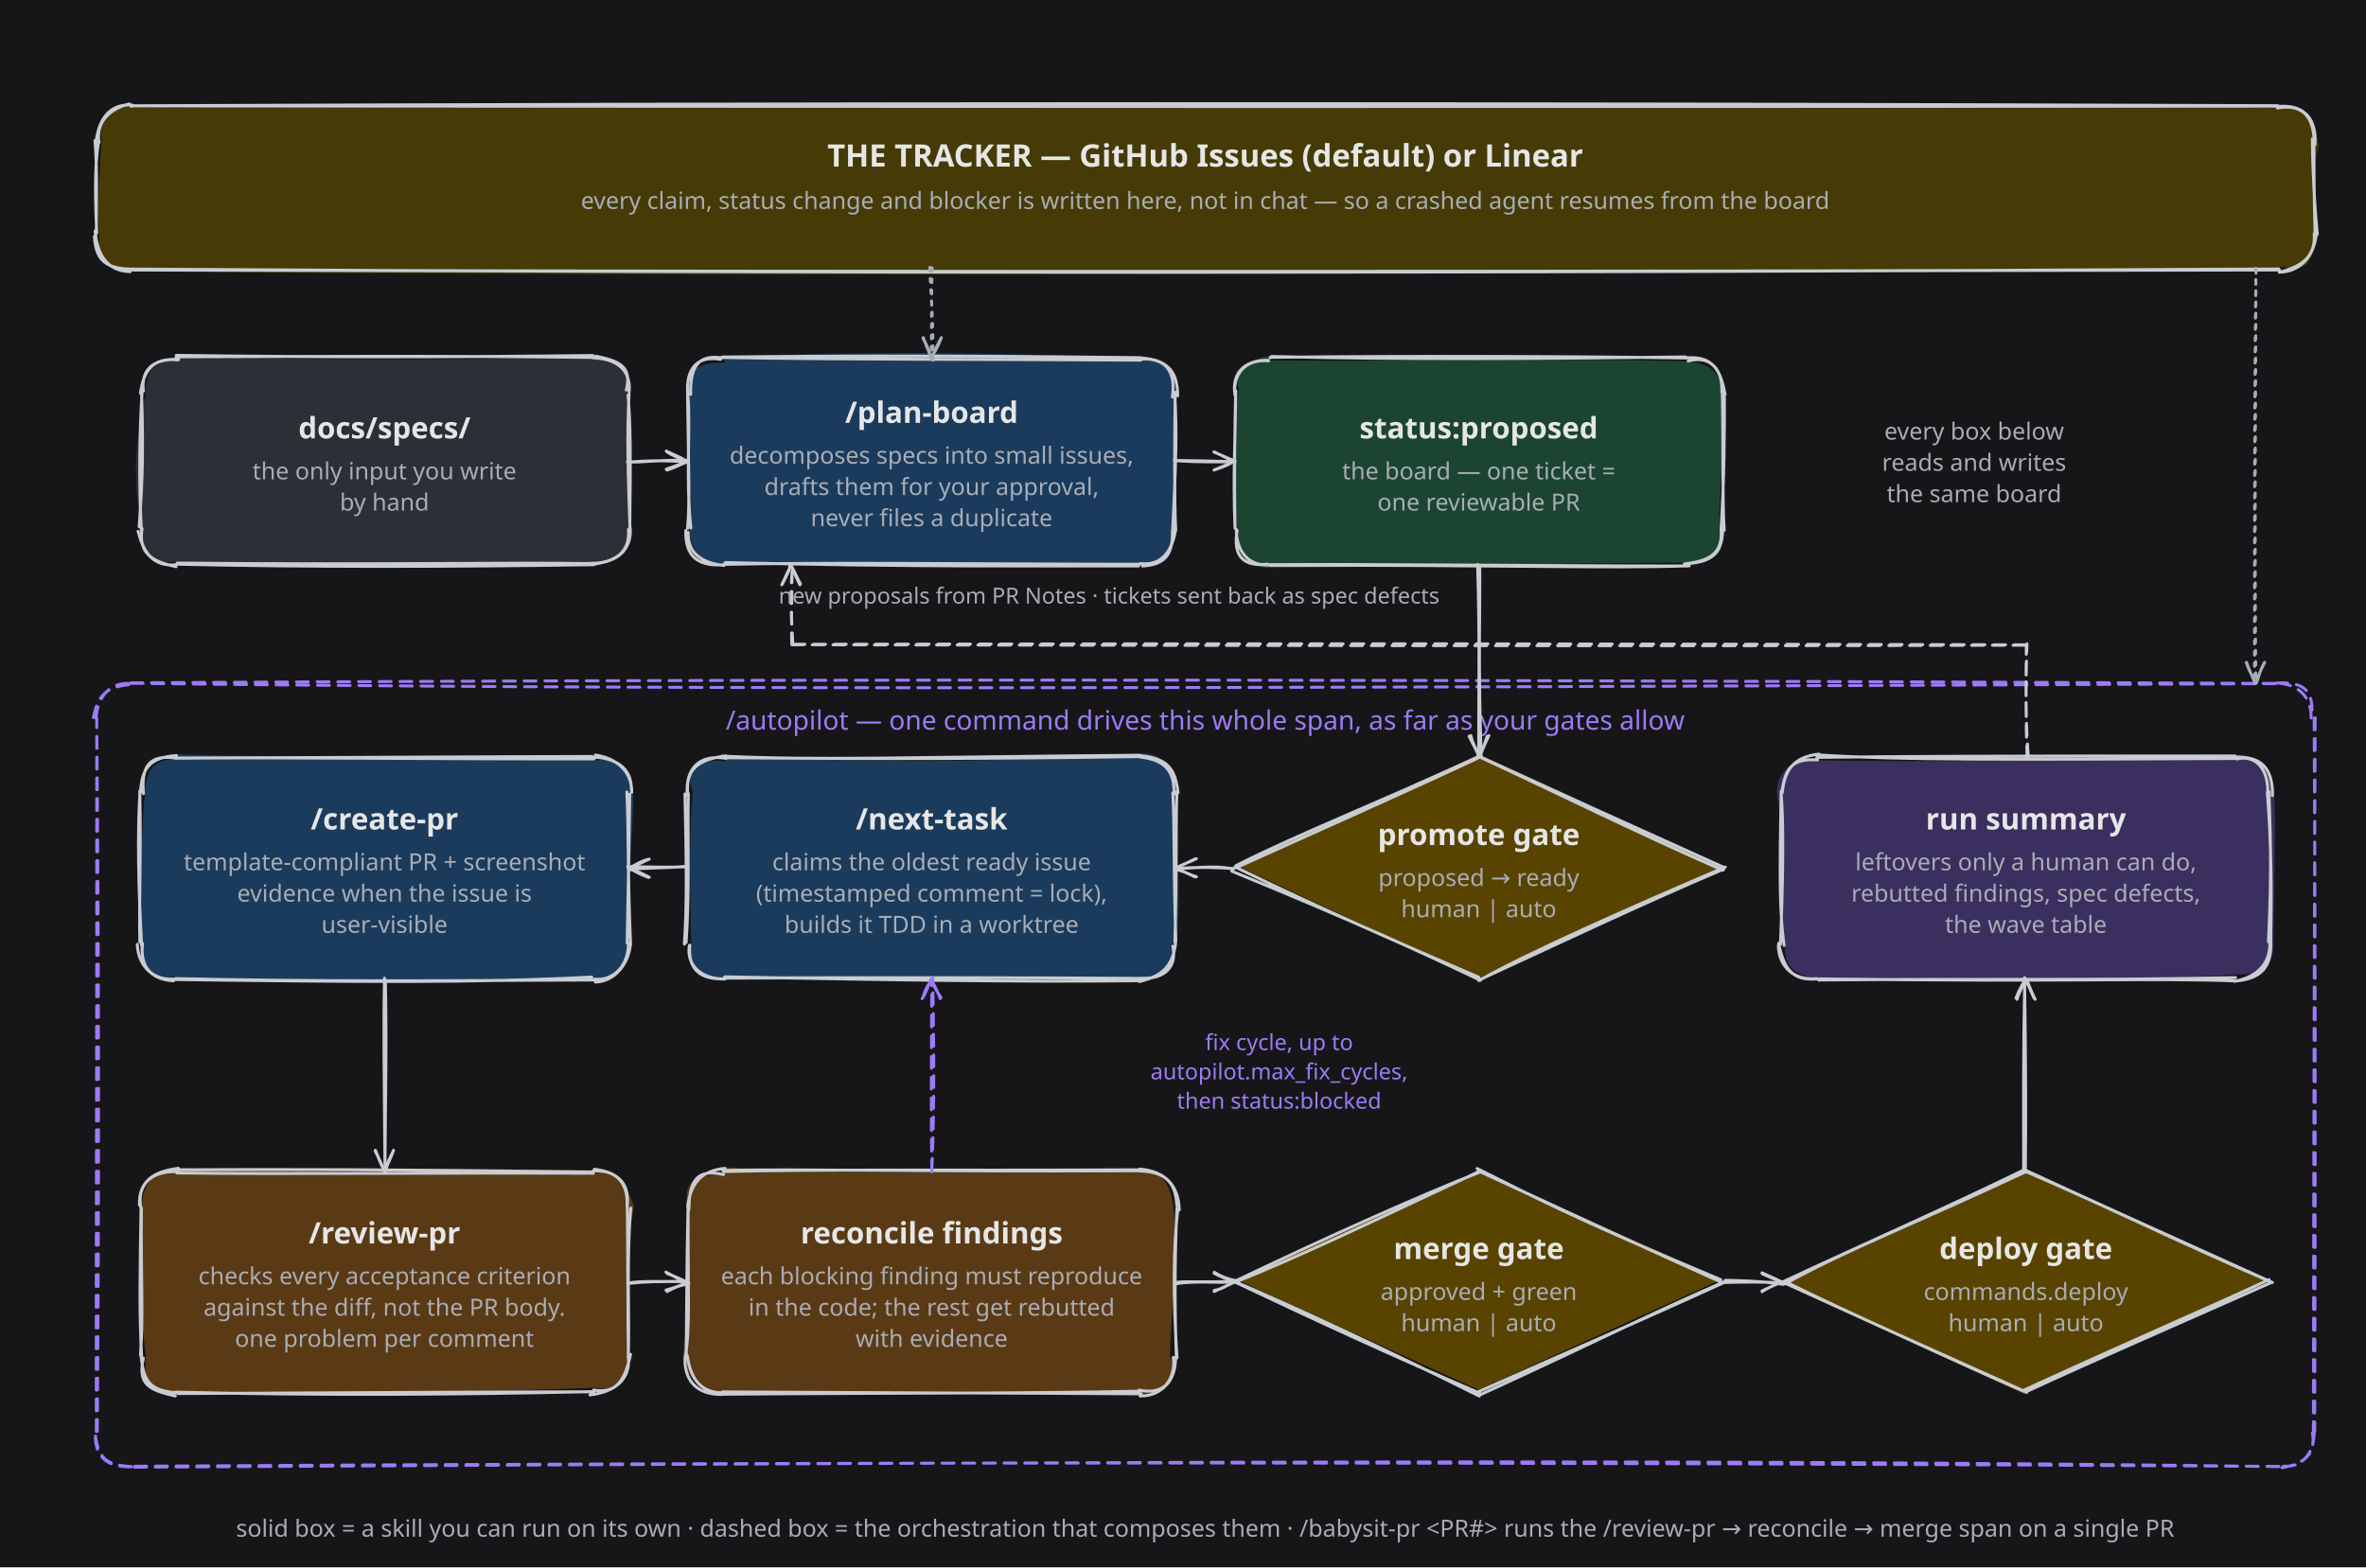
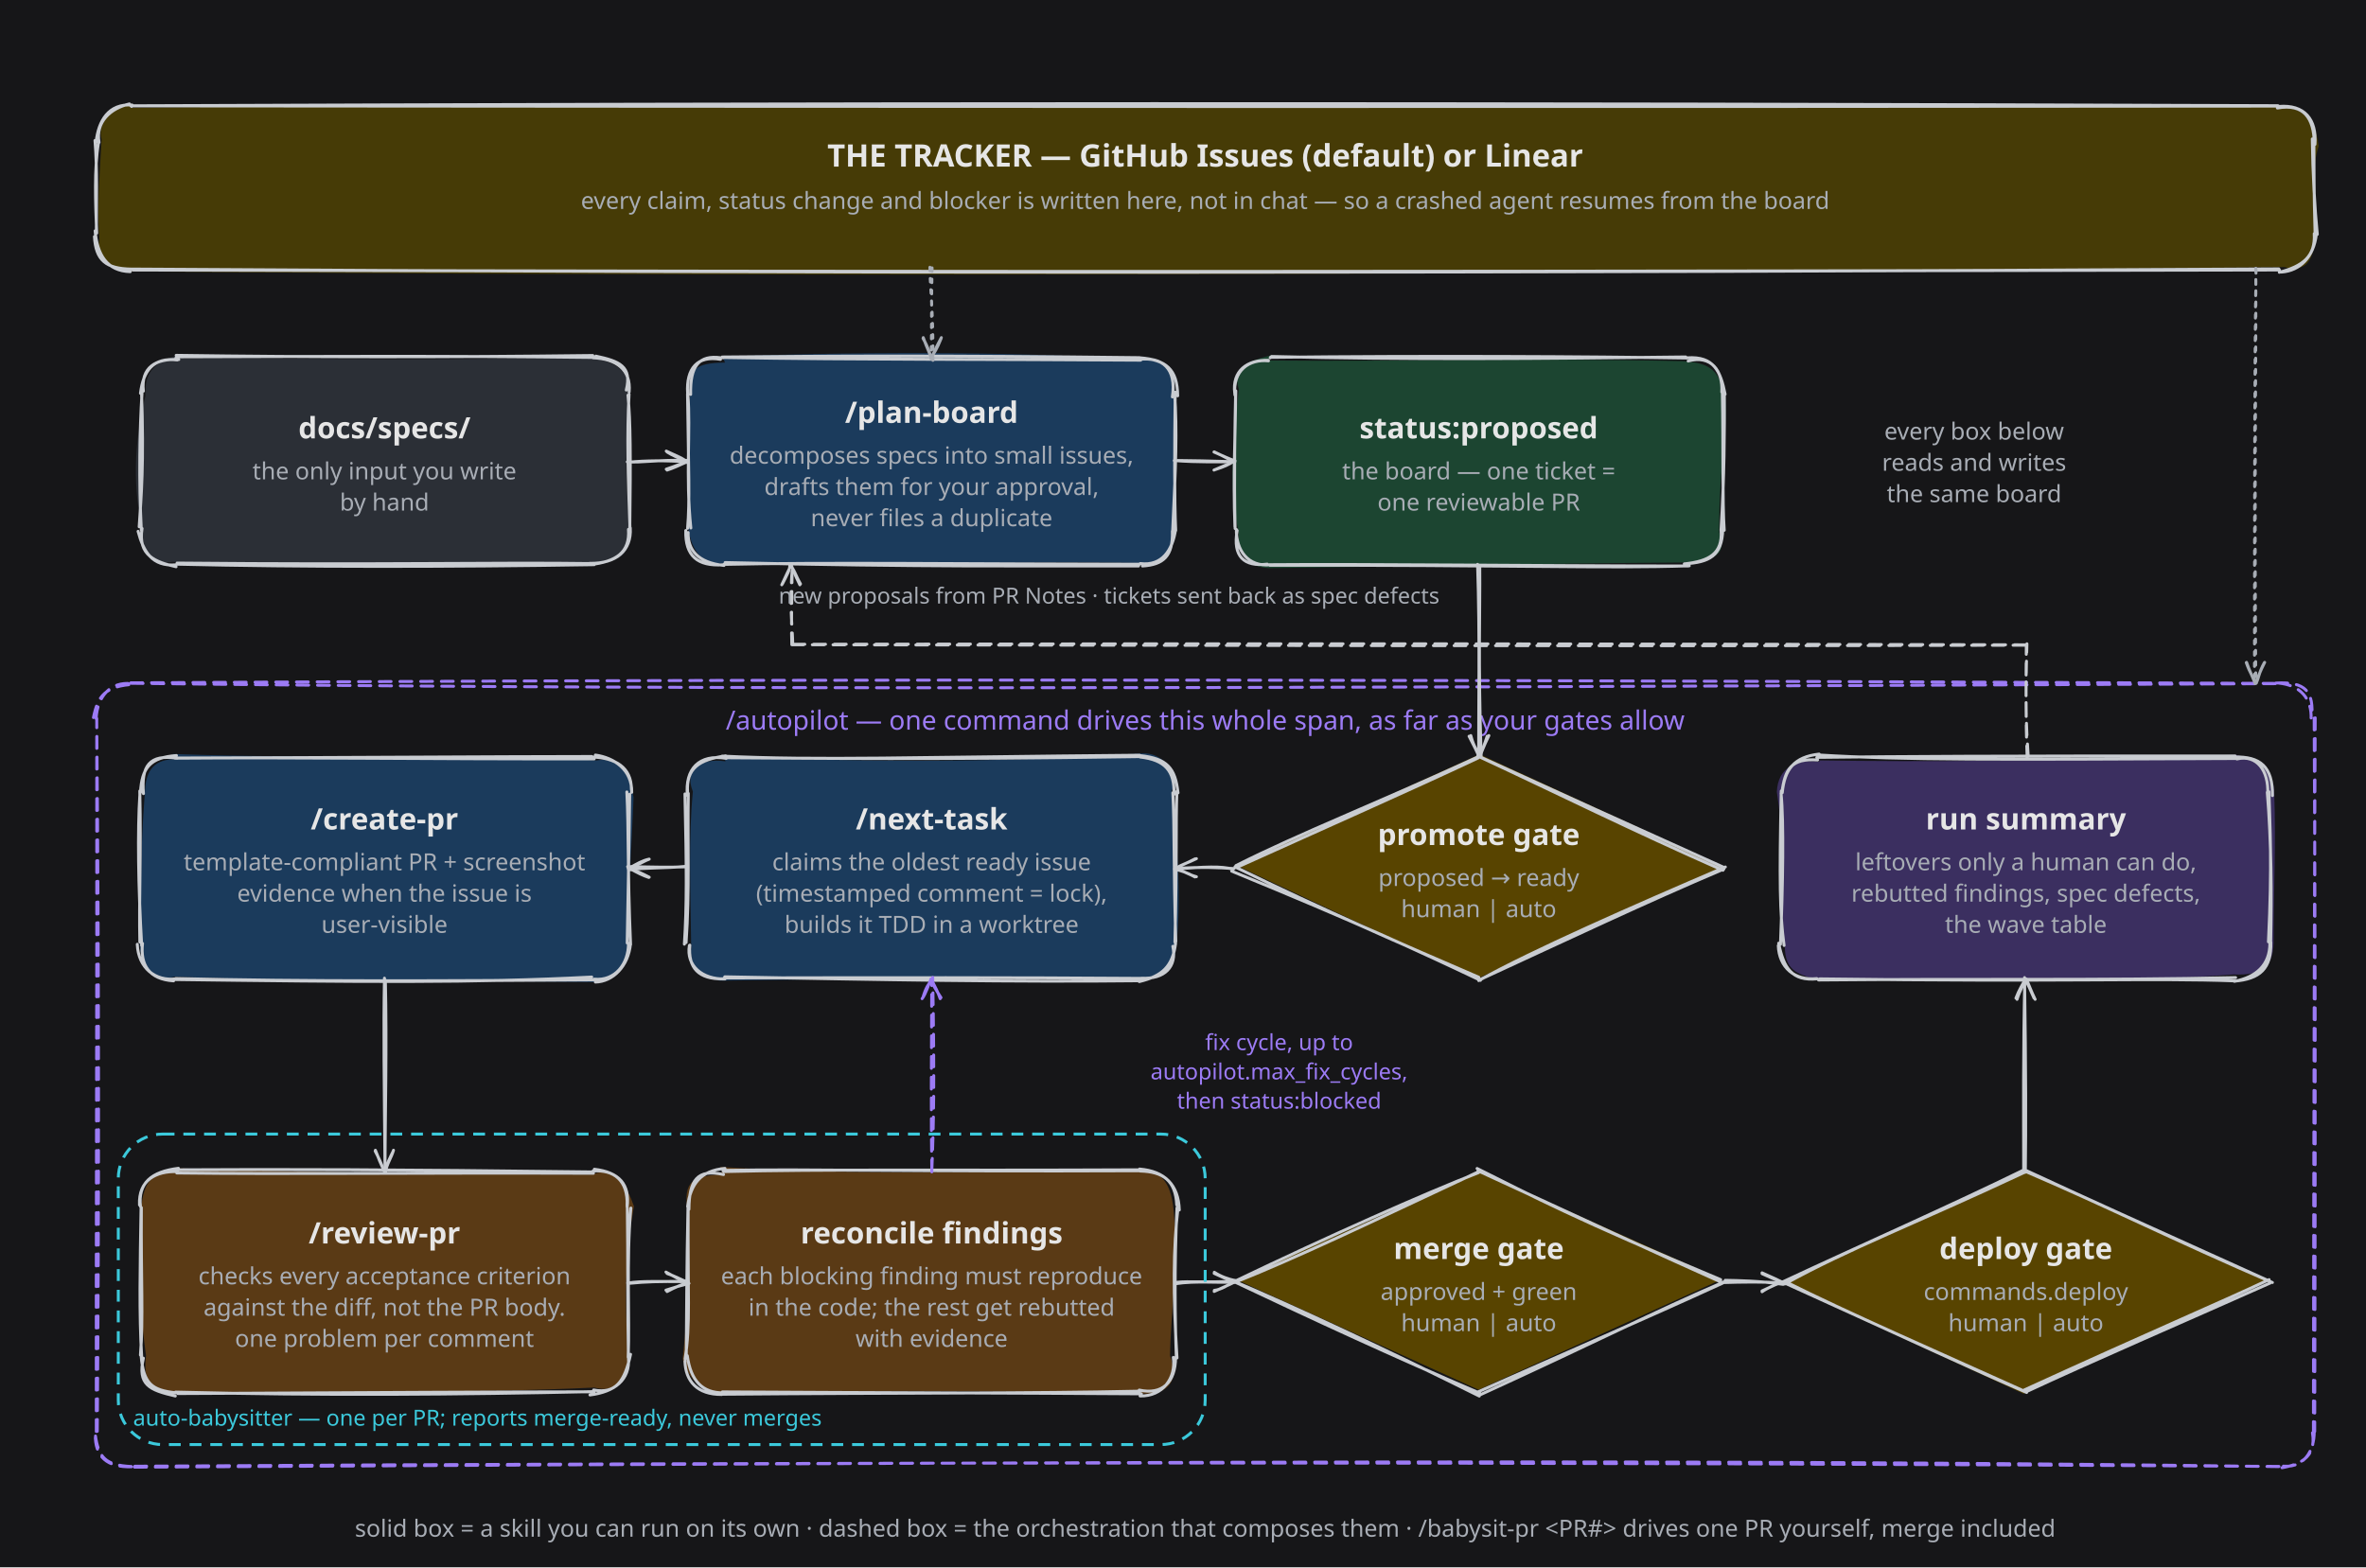
<svg xmlns="http://www.w3.org/2000/svg" viewBox="0 0 1600 1060" width="1600" height="1060" font-family="Excalifont, Virgil, 'Segoe Print', 'Bradley Hand', 'Comic Sans MS', ui-sans-serif, system-ui, sans-serif">
  <rect width="1600" height="1060" fill="#161618" />
  <g transform="translate(35,12)">
    <path d="M53.465 449.814 C392.975 447.968, 734.332 446.601, 1505.8 450.22 M53.745 450.128 C382.484 454.097, 711.403 454.135, 1505.995 450.367 M1506 450 C1520.17 451.409, 1528.564 460.054, 1527.858 474.498 M1504.019 449.973 C1524.469 448.8, 1529.821 455.826, 1528.262 473.896 M1530.654 473.49 C1530.115 599.365, 1529.69 726.674, 1529.444 956.111 M1529.951 473.676 C1530.619 600.245, 1530.942 727.34, 1530.308 956.202 M1530 956 C1530.121 969.82, 1522.46 982.032, 1506.821 979.311 M1528.79 957.067 C1531.657 974.227, 1519.736 979.214, 1504.085 981.317 M1506.016 979.906 C1199.479 975.728, 891.781 975.486, 53.524 980.305 M1506.146 979.767 C1014.269 976.703, 523.078 976.721, 54.208 979.658 M54 980 C37.476 980.578, 29.08 973.168, 29.463 957.968 M53.797 979.834 C36.365 979.009, 31.558 973.816, 29.451 958.385 M30.775 956.042 C31.944 802.657, 32.005 650.879, 30.402 473.844 M30.119 956.159 C29.883 824.346, 30.64 693.453, 30.431 473.933 M30 474 C30.821 458.906, 39.895 448.794, 53.881 450.379 M28.2 473.319 C31.026 459.189, 35.743 451.705, 56.417 450.754 M54 450 C54 450, 54 450, 54 450 M54 450 C54 450, 54 450, 54 450" fill="none" stroke="#9c7bf5" stroke-width="2" stroke-linecap="round" stroke-linejoin="round" stroke-dasharray="8 6" />
    <text x="780.0" y="481.5" fill="#9c7bf5" font-family="Excalifont, Virgil, 'Segoe Print', 'Bradley Hand', 'Comic Sans MS', ui-sans-serif, system-ui, sans-serif" font-size="18" font-weight="400" text-anchor="middle">/autopilot  —  one command drives this whole span, as far as your gates allow</text>
    <path d="M53.165 60.907 C427.917 56.954, 802.967 56.97, 1505.694 60.107 C1519.187 60.507, 1530.331 65.532, 1533.021 86.786 C1527.849 102.571, 1531.071 115.523, 1530.446 143.579 C1530.422 165.383, 1524.431 172.161, 1509.601 168.622 C973.99 174.346, 444.074 175.076, 52.898 171.514 C37.58 168.236, 29.598 162.711, 32.271 149.787 C30.906 132.405, 31.491 119.499, 33.691 82.276 C30.504 71.078, 40.833 60.434, 53.557 58.063 C54 60, 54 60, 54 60" fill="#463b06" stroke="none" stroke-width="0" stroke-linecap="round" stroke-linejoin="round" />
    <path d="M53.432 59.546 C506.512 57.777, 959.79 57.476, 1505.426 59.485 M53.756 59.604 C545.251 60.05, 1036.751 60.258, 1505.852 59.754 M1506 60 C1523.379 58.526, 1531.73 68.655, 1530.49 85.66 M1505.067 61.061 C1523.217 57.818, 1529.613 68.092, 1530.05 84.538 M1528.68 81.959 C1528.96 104.873, 1530.366 129.52, 1532.064 146.479 M1529.756 84.499 C1529.856 100.958, 1529.743 118.2, 1530.563 145.929 M1530 146 C1530.882 161.407, 1522.29 168.017, 1506.376 172.166 M1531.393 146.725 C1529.582 161.538, 1520.607 171.169, 1507.767 172.017 M1506.5 170.601 C1064.191 171.535, 623.396 172.202, 54.76 170.618 M1506.05 169.864 C1002.007 172.846, 497.226 172.882, 53.855 169.978 M54 170 C36.51 169.776, 29.745 163.953, 28.867 147.997 M53.08 171.731 C37.316 171.373, 30.653 160.1, 29.316 144.128 M30.383 145.678 C29.557 125.319, 28.695 101.895, 31.552 84.858 M30.145 145.074 C30.107 124.259, 30.872 102.642, 29.23 83.003 M30 84 C31.562 69.735, 38.414 57.896, 54.339 59.028 M31.971 84.335 C29.484 70.419, 39.849 61.169, 52.524 58.285 M54 60 C54 60, 54 60, 54 60 M54 60 C54 60, 54 60, 54 60" fill="none" stroke="#c9ccd1" stroke-width="2" stroke-linecap="round" stroke-linejoin="round" />
    <text x="780.0" y="100.7" fill="#e6e6e6" font-family="Excalifont, Virgil, 'Segoe Print', 'Bradley Hand', 'Comic Sans MS', ui-sans-serif, system-ui, sans-serif" font-size="21" font-weight="700" text-anchor="middle">THE TRACKER  —  GitHub Issues (default) or Linear</text>
    <text x="780.0" y="129.3" fill="#a8adb5" font-family="Excalifont, Virgil, 'Segoe Print', 'Bradley Hand', 'Comic Sans MS', ui-sans-serif, system-ui, sans-serif" font-size="16" font-weight="400" text-anchor="middle">every claim, status change and blocker is written here, not in chat — so a crashed agent resumes from the board</text>
    <path d="M81.17 230.488 C153.561 229.272, 222.849 232.906, 363.211 229.364 C381.461 233.533, 390.431 236.747, 391.35 257.069 C386.735 289.385, 388.465 325.106, 391.334 349.705 C389.7 365.687, 382.97 367.229, 363.308 370.953 C293.611 369.465, 224.761 368.748, 81.296 368.003 C67.462 370.971, 60.266 363.061, 61.385 345.693 C55.095 320.003, 55.118 288.937, 63.355 255.646 C62.607 239.93, 69.229 232.777, 85.672 228.146 C84 230, 84 230, 84 230" fill="#2b2f36" stroke="none" stroke-width="0" stroke-linecap="round" stroke-linejoin="round" />
    <path d="M84.128 228.326 C176.262 229.599, 266.412 229.611, 365.875 228.436 M84.52 229.341 C175.721 229.061, 266.954 228.572, 366.799 229.752 M366 230 C381.63 230.649, 391.907 237.964, 390.452 253.132 M367.897 228.847 C383.77 232.216, 392.526 235.686, 388.52 251.824 M389.664 255.301 C391.391 273.536, 391.484 295.396, 390.907 344.817 M390.397 254.592 C388.913 281.957, 389.667 309.505, 391.051 346.059 M390 346 C391.118 361.787, 381.507 367.917, 364.01 369.885 M391.225 345.041 C392.194 360.242, 381.7 369.36, 363.77 368.994 M367.101 369.176 C298.34 368.21, 227.564 370.18, 84.734 368.803 M366.839 369.894 C267.424 371.453, 168.695 371.531, 84.546 369.569 M84 370 C67.837 371.414, 61.942 360.905, 58.384 347.354 M84.061 371.311 C70.103 368.118, 58.107 363.757, 61.069 345.404 M59.121 344.275 C60.487 323.322, 62.449 302.577, 60.686 252.167 M60.568 346.544 C58.809 312.504, 59.464 278.455, 61.024 253.987 M60 254 C61.848 238.852, 68.547 229.503, 84.916 231.453 M61.958 252.538 C60.167 236.438, 70.25 230.383, 85.89 231.164 M84 230 C84 230, 84 230, 84 230 M84 230 C84 230, 84 230, 84 230" fill="none" stroke="#c9ccd1" stroke-width="2" stroke-linecap="round" stroke-linejoin="round" />
    <text x="225.0" y="284.5" fill="#e6e6e6" font-family="Excalifont, Virgil, 'Segoe Print', 'Bradley Hand', 'Comic Sans MS', ui-sans-serif, system-ui, sans-serif" font-size="20" font-weight="700" text-anchor="middle">docs/specs/</text>
    <text x="225.0" y="312.2" fill="#a8adb5" font-family="Excalifont, Virgil, 'Segoe Print', 'Bradley Hand', 'Comic Sans MS', ui-sans-serif, system-ui, sans-serif" font-size="16" font-weight="400" text-anchor="middle">the only input you write</text>
    <text x="225.0" y="333.3" fill="#a8adb5" font-family="Excalifont, Virgil, 'Segoe Print', 'Bradley Hand', 'Comic Sans MS', ui-sans-serif, system-ui, sans-serif" font-size="16" font-weight="400" text-anchor="middle">by hand</text>
    <path d="M452.01 229.235 C563.857 225.151, 671.386 226.414, 735.584 231.595 C750.394 227.789, 759.74 235.738, 759.441 255.49 C758.182 288.26, 760.865 320.272, 760.193 344.465 C757.811 362.11, 749.931 369.889, 734.827 368.741 C634.86 366.839, 535.246 372.345, 453.955 369.056 C441.035 370.382, 432.688 361.547, 430.522 345.431 C429.622 309.307, 430.346 279.067, 431.834 250.554 C431.825 238.315, 434.375 233.385, 455.283 233.231 C454 230, 454 230, 454 230" fill="#1b3b5c" stroke="none" stroke-width="0" stroke-linecap="round" stroke-linejoin="round" />
    <path d="M454.347 229.793 C547.063 231.348, 635.526 230.848, 736.388 231.6 M453.339 229.454 C528.383 228.737, 601.512 228.34, 735.614 229.898 M736 230 C753.493 231.357, 761.233 237.66, 761.405 255.708 M735.044 231.117 C751.169 229.103, 760.7 237.231, 757.823 256.458 M759.34 253.937 C761.093 279.633, 760.116 302.855, 758.041 346.405 M759.723 253.243 C759.26 290.827, 759.135 326.104, 760.07 346.812 M760 346 C757.971 360.008, 750.872 371.032, 736.083 369.129 M757.835 347.155 C758.314 364.252, 751.68 369.912, 737.613 370.811 M734.909 370.799 C661.248 370.632, 590.555 371.587, 455.369 368.465 M735.75 369.602 C627.276 369.517, 519.436 368.201, 454.411 369.709 M454 370 C436.682 371.067, 428.316 364.101, 428.747 346.807 M454.598 370.446 C436.84 368.567, 430.053 359.784, 430.358 348.151 M432.177 345.088 C428.509 309.698, 432.152 278.543, 430.173 254.727 M429.981 345.307 C431.56 326.119, 430.644 307.807, 429.947 254.44 M430 254 C428.935 237.076, 436.704 228.304, 452.223 231.044 M432.056 254.768 C431.599 235.722, 437.489 227.796, 452.722 230.004 M454 230 C454 230, 454 230, 454 230 M454 230 C454 230, 454 230, 454 230" fill="none" stroke="#c9ccd1" stroke-width="2" stroke-linecap="round" stroke-linejoin="round" />
    <text x="595.0" y="274.0" fill="#e6e6e6" font-family="Excalifont, Virgil, 'Segoe Print', 'Bradley Hand', 'Comic Sans MS', ui-sans-serif, system-ui, sans-serif" font-size="20" font-weight="700" text-anchor="middle">/plan-board</text>
    <text x="595.0" y="301.6" fill="#a8adb5" font-family="Excalifont, Virgil, 'Segoe Print', 'Bradley Hand', 'Comic Sans MS', ui-sans-serif, system-ui, sans-serif" font-size="16" font-weight="400" text-anchor="middle">decomposes specs into small issues,</text>
    <text x="595.0" y="322.8" fill="#a8adb5" font-family="Excalifont, Virgil, 'Segoe Print', 'Bradley Hand', 'Comic Sans MS', ui-sans-serif, system-ui, sans-serif" font-size="16" font-weight="400" text-anchor="middle">drafts them for your approval,</text>
    <text x="595.0" y="343.9" fill="#a8adb5" font-family="Excalifont, Virgil, 'Segoe Print', 'Bradley Hand', 'Comic Sans MS', ui-sans-serif, system-ui, sans-serif" font-size="16" font-weight="400" text-anchor="middle">never files a duplicate</text>
    <path d="M822.171 231.802 C911.634 232.665, 995.475 229.873, 1104.003 232.262 C1122.853 233.786, 1126.793 239.346, 1131.462 254.372 C1134.076 274.94, 1127.536 299.081, 1127.563 347.96 C1133.699 365.618, 1121.617 366.379, 1105.24 368.406 C1007.533 369.073, 902.112 371.45, 822.837 372.225 C808.553 371.476, 802.054 362.381, 802.56 347.873 C796.286 318.121, 798.133 293.677, 802.727 251.284 C798.255 237.04, 807.271 232.491, 825.038 228.166 C824 230, 824 230, 824 230" fill="#1c4531" stroke="none" stroke-width="0" stroke-linecap="round" stroke-linejoin="round" />
    <path d="M824.882 229.098 C916.462 231.408, 1009.01 230.537, 1104.975 229.411 M824.08 229.676 C931.379 228.483, 1040.787 229.135, 1105.928 230.147 M1106 230 C1123.996 228.773, 1128.55 239.088, 1131.598 254.64 M1106.597 232.164 C1122.085 227.82, 1130.249 238.728, 1129.348 253.183 M1131.09 253.485 C1131.221 279.969, 1131.096 310.769, 1128.833 346.633 M1129.738 254.182 C1130.449 289.791, 1129.682 327.931, 1131 346.634 M1130 346 C1129.637 364.049, 1120.788 368.397, 1104.013 369.329 M1128.898 347.095 C1129.897 362.214, 1121.014 367.586, 1104.028 369.365 M1107.343 370.683 C1048.299 372.579, 990.711 370.011, 823.731 370.327 M1106.562 370.801 C999.062 370.759, 890.133 369.354, 823.269 369.921 M824 370 C808.912 371.463, 800.884 360.149, 801.091 346.073 M821.988 369.543 C806.055 371.431, 798.59 364.335, 801.621 346.825 M800.122 344.268 C798.766 310.783, 800.509 277.788, 800.705 252.338 M800.245 345.455 C799.401 309.895, 800.201 273.678, 800.583 253.88 M800 254 C798.085 238.747, 808.438 231.29, 822.663 231.688 M800.098 255.171 C798.471 238.544, 809.663 230.727, 822.82 232.044 M824 230 C824 230, 824 230, 824 230 M824 230 C824 230, 824 230, 824 230" fill="none" stroke="#c9ccd1" stroke-width="2" stroke-linecap="round" stroke-linejoin="round" />
    <text x="965.0" y="284.5" fill="#e6e6e6" font-family="Excalifont, Virgil, 'Segoe Print', 'Bradley Hand', 'Comic Sans MS', ui-sans-serif, system-ui, sans-serif" font-size="20" font-weight="700" text-anchor="middle">status:proposed</text>
    <text x="965.0" y="312.2" fill="#a8adb5" font-family="Excalifont, Virgil, 'Segoe Print', 'Bradley Hand', 'Comic Sans MS', ui-sans-serif, system-ui, sans-serif" font-size="16" font-weight="400" text-anchor="middle">the board — one ticket =</text>
    <text x="965.0" y="333.3" fill="#a8adb5" font-family="Excalifont, Virgil, 'Segoe Print', 'Bradley Hand', 'Comic Sans MS', ui-sans-serif, system-ui, sans-serif" font-size="16" font-weight="400" text-anchor="middle">one reviewable PR</text>
    <path d="M965.558 498.174 L1130.71 574.309 L963.956 649.862 L800.498 573.064" fill="#584400" stroke="none" stroke-width="0" stroke-linecap="round" stroke-linejoin="round" />
    <path d="M964.288 499.309 C1018.129 524.336, 1067.744 549.122, 1130.139 576.59 M964.497 499.263 C1016.806 523.134, 1066.932 545.927, 1130.66 574.587 M1131.77 574.352 C1068.158 601.651, 1001.726 630.802, 964.97 651.197 M1130.803 575.732 C1077.441 598.392, 1026.163 622.714, 965.351 650.738 M966.168 651.03 C925.053 631.493, 882.567 611.906, 797.921 577.175 M965.002 648.936 C912.854 626.495, 861.564 604.196, 800.138 574.288 M800.785 573.439 C844.793 551.281, 893.297 532.65, 963.937 500.143 M801.047 574.781 C860.219 548.041, 919.42 521.918, 964.645 500.586" fill="none" stroke="#c9ccd1" stroke-width="2" stroke-linecap="round" stroke-linejoin="round" />
    <text x="965.0" y="559.5" fill="#e6e6e6" font-family="Excalifont, Virgil, 'Segoe Print', 'Bradley Hand', 'Comic Sans MS', ui-sans-serif, system-ui, sans-serif" font-size="20" font-weight="700" text-anchor="middle">promote gate</text>
    <text x="965.0" y="587.2" fill="#a8adb5" font-family="Excalifont, Virgil, 'Segoe Print', 'Bradley Hand', 'Comic Sans MS', ui-sans-serif, system-ui, sans-serif" font-size="16" font-weight="400" text-anchor="middle">proposed → ready</text>
    <text x="965.0" y="608.3" fill="#a8adb5" font-family="Excalifont, Virgil, 'Segoe Print', 'Bradley Hand', 'Comic Sans MS', ui-sans-serif, system-ui, sans-serif" font-size="16" font-weight="400" text-anchor="middle">human | auto</text>
    <path d="M451.753 500.554 C538.845 502.008, 625.615 505.218, 737.579 497.536 C749.343 496.651, 763.206 508.915, 757.398 522.9 C761.424 560.992, 763.959 595.486, 760.551 626.758 C759.137 641.126, 754.668 650.895, 734.449 649.936 C657.41 646.744, 573.225 649.987, 451.52 651.254 C435.699 646.86, 431.193 639.662, 432.428 629.108 C431.929 587.053, 430.525 555.371, 433.554 523.297 C427.561 508.663, 437.706 500.474, 455.736 502.903 C454 500, 454 500, 454 500" fill="#1b3b5c" stroke="none" stroke-width="0" stroke-linecap="round" stroke-linejoin="round" />
    <path d="M453.39 499.365 C517.974 502.503, 582.947 500.019, 735.64 498.77 M453.546 500.479 C523.204 500.851, 591.799 501.834, 735.482 499.714 M736 500 C752.822 501.883, 759.513 509.447, 758.868 525.282 M735.926 499.015 C754.178 500.969, 759.811 507.319, 761.627 524.22 M758.135 524.179 C759.349 548.281, 758.518 569.936, 760.132 624.797 M760.896 523.188 C759.977 546.414, 761.026 567.304, 759.532 625.176 M760 626 C757.959 641.606, 751.106 648.121, 735.414 651.882 M758.124 627.992 C761.061 641.916, 752.573 650.348, 736.848 649.604 M737.543 651.293 C649.634 652.256, 563.301 650.671, 455.13 648.64 M736.257 649.704 C651.327 649.121, 565.11 649.169, 454.701 649.402 M454 650 C437.547 650.381, 430.18 642.771, 431.492 627.213 M455.321 650.092 C440.014 650.461, 428.843 641.26, 431.197 627.426 M427.803 626.573 C429.516 600.168, 429.327 576.358, 428.198 524.95 M428.965 625.479 C431.391 591.334, 429.896 556.694, 430.469 524.618 M430 524 C428.833 507.525, 437.746 501.771, 455.739 499.177 M429.842 526 C428.143 508.14, 437.646 497.801, 456.202 500.908 M454 500 C454 500, 454 500, 454 500 M454 500 C454 500, 454 500, 454 500" fill="none" stroke="#c9ccd1" stroke-width="2" stroke-linecap="round" stroke-linejoin="round" />
    <text x="595.0" y="549.0" fill="#e6e6e6" font-family="Excalifont, Virgil, 'Segoe Print', 'Bradley Hand', 'Comic Sans MS', ui-sans-serif, system-ui, sans-serif" font-size="20" font-weight="700" text-anchor="middle">/next-task</text>
    <text x="595.0" y="576.6" fill="#a8adb5" font-family="Excalifont, Virgil, 'Segoe Print', 'Bradley Hand', 'Comic Sans MS', ui-sans-serif, system-ui, sans-serif" font-size="16" font-weight="400" text-anchor="middle">claims the oldest ready issue</text>
    <text x="595.0" y="597.8" fill="#a8adb5" font-family="Excalifont, Virgil, 'Segoe Print', 'Bradley Hand', 'Comic Sans MS', ui-sans-serif, system-ui, sans-serif" font-size="16" font-weight="400" text-anchor="middle">(timestamped comment = lock),</text>
    <text x="595.0" y="618.9" fill="#a8adb5" font-family="Excalifont, Virgil, 'Segoe Print', 'Bradley Hand', 'Comic Sans MS', ui-sans-serif, system-ui, sans-serif" font-size="16" font-weight="400" text-anchor="middle">builds it TDD in a worktree</text>
    <path d="M81.679 497.935 C183.293 501.771, 286.527 497.059, 368.521 502.292 C381.935 499.957, 390.522 508.948, 393.415 527.323 C392.368 557.759, 389.467 599.216, 389.43 624.373 C392.528 640.687, 379.742 650.852, 368.832 652.297 C266.947 650.661, 170.39 652.161, 83.381 648.542 C65.589 652.767, 60.543 642.732, 59.288 624.658 C61.311 599.503, 58.884 576.737, 62.931 524.823 C63.26 508.132, 69.913 501.263, 84.282 501.443 C84 500, 84 500, 84 500" fill="#1b3b5c" stroke="none" stroke-width="0" stroke-linecap="round" stroke-linejoin="round" />
    <path d="M83.281 500.783 C169.732 500.08, 251.038 501.43, 366.808 501.259 M84.238 500.667 C193.899 500.446, 304.421 499.665, 365.217 499.638 M366 500 C380.911 500.707, 392.023 506.718, 391.991 521.951 M367.624 498.661 C380.288 500.414, 392.508 508.59, 392.2 523.862 M388.902 523.618 C390.249 549.3, 389.269 575.514, 391.422 626.87 M390.835 525.098 C390.485 555.069, 389.859 586.677, 389.127 625.77 M390 626 C390.089 639.924, 380.905 651.655, 366.802 650.219 M391.362 626.358 C389.96 641.392, 379.482 651.986, 367.624 652.19 M365.155 648.801 C286.968 652.919, 208.216 652.116, 82.501 650.472 M366.783 650.718 C268.627 651.382, 171.372 651.972, 83.817 649.814 M84 650 C70.188 651.822, 58.498 642.756, 57.843 626.651 M82.375 651.392 C65.742 650.272, 59.756 640.604, 61.376 626.061 M60.808 627.515 C58.512 587.24, 57.939 550.105, 59.606 525.049 M59.572 625.144 C58.894 596.889, 60.498 566.224, 59.532 522.938 M60 524 C60.844 507.243, 66.622 500.207, 84.315 498.995 M62.013 524.739 C60.451 506.119, 65.886 497.865, 84.803 500.858 M84 500 C84 500, 84 500, 84 500 M84 500 C84 500, 84 500, 84 500" fill="none" stroke="#c9ccd1" stroke-width="2" stroke-linecap="round" stroke-linejoin="round" />
    <text x="225.0" y="549.0" fill="#e6e6e6" font-family="Excalifont, Virgil, 'Segoe Print', 'Bradley Hand', 'Comic Sans MS', ui-sans-serif, system-ui, sans-serif" font-size="20" font-weight="700" text-anchor="middle">/create-pr</text>
    <text x="225.0" y="576.6" fill="#a8adb5" font-family="Excalifont, Virgil, 'Segoe Print', 'Bradley Hand', 'Comic Sans MS', ui-sans-serif, system-ui, sans-serif" font-size="16" font-weight="400" text-anchor="middle">template-compliant PR + screenshot</text>
    <text x="225.0" y="597.8" fill="#a8adb5" font-family="Excalifont, Virgil, 'Segoe Print', 'Bradley Hand', 'Comic Sans MS', ui-sans-serif, system-ui, sans-serif" font-size="16" font-weight="400" text-anchor="middle">evidence when the issue is</text>
    <text x="225.0" y="618.9" fill="#a8adb5" font-family="Excalifont, Virgil, 'Segoe Print', 'Bradley Hand', 'Comic Sans MS', ui-sans-serif, system-ui, sans-serif" font-size="16" font-weight="400" text-anchor="middle">user-visible</text>
    <path d="M1193.552 502.268 C1268.093 503.374, 1344.062 502.909, 1476.893 498.471 C1491.209 501.375, 1501.961 508.169, 1502.906 523.17 C1504.227 560.702, 1502.403 591.468, 1502.581 622.327 C1502.939 641.808, 1495.324 647.844, 1475.43 647.033 C1399.425 653.168, 1320.596 650.362, 1191.191 650.06 C1180.505 646.239, 1172.089 644.531, 1171.995 627.953 C1168.239 593.525, 1173.787 571.194, 1166.603 523.607 C1167.203 507.162, 1179.748 501.168, 1195.504 503.167 C1194 500, 1194 500, 1194 500" fill="#3b2f60" stroke="none" stroke-width="0" stroke-linecap="round" stroke-linejoin="round" />
    <path d="M1194.709 498.594 C1252.904 502.15, 1314.823 501.722, 1477.402 501.001 M1193.578 500.236 C1251.267 499.56, 1308.389 499.224, 1476.489 499.283 M1476 500 C1493.387 499.476, 1501.969 506.472, 1501.739 526.084 M1477.678 501.314 C1491.268 498.099, 1499.26 509.324, 1498.547 524.835 M1498.243 523.815 C1501.087 558.089, 1501.181 592.276, 1500.559 624.081 M1499.36 523.434 C1500.014 548.382, 1501.654 571.104, 1499.019 624.994 M1500 626 C1499.989 640.695, 1490.716 648.867, 1476.04 651.706 M1500.657 625.049 C1501.108 643.208, 1493.353 650.12, 1475.792 651.612 M1476.577 651.408 C1419.439 649.272, 1363.688 652.244, 1195.642 650.034 M1476.82 649.172 C1387.061 651.172, 1297.28 649.854, 1194.77 650.796 M1194 650 C1176.656 651.773, 1171.182 642.58, 1167.809 625.924 M1193.557 649.859 C1178.638 651.416, 1167.989 642.209, 1167.564 627.501 M1171.477 627.44 C1168.55 605.773, 1168.275 583.767, 1169.557 522.961 M1169.029 626.692 C1170.663 586.27, 1171.388 544.153, 1169.431 524.509 M1170 524 C1172.145 508.001, 1176.375 500.747, 1194.144 501.986 M1170.247 524.122 C1171.744 508.41, 1178.248 499.879, 1195.205 497.999 M1194 500 C1194 500, 1194 500, 1194 500 M1194 500 C1194 500, 1194 500, 1194 500" fill="none" stroke="#c9ccd1" stroke-width="2" stroke-linecap="round" stroke-linejoin="round" />
    <text x="1335.0" y="549.0" fill="#e6e6e6" font-family="Excalifont, Virgil, 'Segoe Print', 'Bradley Hand', 'Comic Sans MS', ui-sans-serif, system-ui, sans-serif" font-size="20" font-weight="700" text-anchor="middle">run summary</text>
    <text x="1335.0" y="576.6" fill="#a8adb5" font-family="Excalifont, Virgil, 'Segoe Print', 'Bradley Hand', 'Comic Sans MS', ui-sans-serif, system-ui, sans-serif" font-size="16" font-weight="400" text-anchor="middle">leftovers only a human can do,</text>
    <text x="1335.0" y="597.8" fill="#a8adb5" font-family="Excalifont, Virgil, 'Segoe Print', 'Bradley Hand', 'Comic Sans MS', ui-sans-serif, system-ui, sans-serif" font-size="16" font-weight="400" text-anchor="middle">rebutted findings, spec defects,</text>
    <text x="1335.0" y="618.9" fill="#a8adb5" font-family="Excalifont, Virgil, 'Segoe Print', 'Bradley Hand', 'Comic Sans MS', ui-sans-serif, system-ui, sans-serif" font-size="16" font-weight="400" text-anchor="middle">the wave table</text>
    <path d="M83.834 778.146 C181.996 781.132, 279.569 782.452, 365.639 782.334 C380.88 776.237, 388.903 790.224, 393.727 803.857 C388.632 830.977, 386.826 858.407, 389.706 908.303 C390.856 924.147, 379.968 929.716, 366.81 926.437 C284.547 930.341, 199.205 928.967, 85.309 929.509 C65.661 927.734, 61.831 922.415, 63.727 904.802 C61.386 886.912, 57.388 857.293, 60.308 805.691 C62.532 785.93, 67.456 782.031, 84.586 778.687 C84 780, 84 780, 84 780" fill="#5a3a15" stroke="none" stroke-width="0" stroke-linecap="round" stroke-linejoin="round" />
    <path d="M84.526 781.31 C161.227 782.226, 239.111 781.098, 366.297 781.502 M84.076 779.181 C157.237 778.773, 229.458 778.948, 365.867 780.617 M366 780 C380.034 778.875, 389.895 786.279, 389.05 803.558 M366.912 778.788 C383.673 780.811, 391.013 788.868, 389.096 804.41 M391.621 805.038 C388.418 841.098, 390.951 879.45, 389.803 905.922 M389.23 805.037 C389.733 838.122, 389.272 873.571, 389.991 906.548 M390 906 C391.209 921.419, 380.507 929.365, 363.949 931.458 M391.413 903.953 C387.528 922.234, 381.373 930.919, 366.445 928.088 M366.73 929.31 C298.133 929.396, 229.044 929.773, 85.207 930.494 M366.554 929.178 C275.311 931.17, 184.209 931.983, 83.689 929.51 M84 930 C67.634 928.234, 62.024 923.962, 60.447 904.949 M83.553 932.151 C65.805 928.084, 58.039 924.528, 61.94 906.557 M59.971 904.455 C61.987 879.629, 60.264 854.662, 60.589 804.745 M60.809 905.737 C59.032 876.355, 59.727 845.318, 60.397 804.637 M60 804 C58.177 788.224, 67.209 780.402, 85.666 778.153 M59.341 802.996 C58.535 786.179, 70.352 779.89, 85.057 780.389 M84 780 C84 780, 84 780, 84 780 M84 780 C84 780, 84 780, 84 780" fill="none" stroke="#c9ccd1" stroke-width="2" stroke-linecap="round" stroke-linejoin="round" />
    <text x="225.0" y="829.0" fill="#e6e6e6" font-family="Excalifont, Virgil, 'Segoe Print', 'Bradley Hand', 'Comic Sans MS', ui-sans-serif, system-ui, sans-serif" font-size="20" font-weight="700" text-anchor="middle">/review-pr</text>
    <text x="225.0" y="856.6" fill="#a8adb5" font-family="Excalifont, Virgil, 'Segoe Print', 'Bradley Hand', 'Comic Sans MS', ui-sans-serif, system-ui, sans-serif" font-size="16" font-weight="400" text-anchor="middle">checks every acceptance criterion</text>
    <text x="225.0" y="877.8" fill="#a8adb5" font-family="Excalifont, Virgil, 'Segoe Print', 'Bradley Hand', 'Comic Sans MS', ui-sans-serif, system-ui, sans-serif" font-size="16" font-weight="400" text-anchor="middle">against the diff, not the PR body.</text>
    <text x="225.0" y="898.9" fill="#a8adb5" font-family="Excalifont, Virgil, 'Segoe Print', 'Bradley Hand', 'Comic Sans MS', ui-sans-serif, system-ui, sans-serif" font-size="16" font-weight="400" text-anchor="middle">one problem per comment</text>
    <path d="M452.029 777.229 C532.028 782.285, 612.762 781.506, 736.611 778.956 C749.258 780.203, 756.437 786.269, 758.578 805.636 C761.895 842.173, 756.566 878.057, 756.226 904.94 C763.238 923.125, 753.771 933.098, 732.775 930.098 C658.859 929.556, 578.122 927.133, 456.768 930.539 C439.959 929.683, 430.913 921.577, 426.642 907.107 C430.75 871.15, 431.765 826.629, 429.597 803.774 C427.171 784.662, 437.498 783.724, 451.073 782.323 C454 780, 454 780, 454 780" fill="#5a3a15" stroke="none" stroke-width="0" stroke-linecap="round" stroke-linejoin="round" />
    <path d="M453.984 779.56 C514.269 778.468, 573.641 780.493, 737.069 779.809 M454.46 780.359 C524.077 778.639, 593.378 779.823, 736.179 779.165 M736 780 C751.634 780.392, 760.016 786.531, 760.776 803.013 M735.584 778.654 C752.778 780.081, 761.971 789.375, 762.501 806.351 M761.619 805.008 C758.416 831.503, 758.241 863.521, 760.939 906.407 M760.93 804.858 C759.066 843.517, 759.617 882.448, 760.516 906.562 M760 906 C759.876 923.078, 750.891 931.575, 735.405 928.137 M758.448 906.032 C760.504 920.016, 751.274 932.467, 735.978 932.136 M735.837 928.881 C659.909 930.556, 583.556 929.867, 452.456 930.968 M736.836 930.681 C647.897 930.064, 560.057 930.022, 453.512 929.374 M454 930 C440.163 930.11, 432.111 922.04, 429.78 904.866 M453.085 931.119 C436.518 931.254, 428.499 922.083, 428.205 908.473 M428.27 907.075 C431.998 883.913, 430.006 864.182, 430.38 803.909 M429.078 906.214 C429.364 877.647, 429.326 847.919, 430.273 803.189 M430 804 C431.989 788.813, 438.789 779.71, 455.23 778.217 M430.874 805.906 C431.103 786.362, 436.36 778.267, 454.286 782.383 M454 780 C454 780, 454 780, 454 780 M454 780 C454 780, 454 780, 454 780" fill="none" stroke="#c9ccd1" stroke-width="2" stroke-linecap="round" stroke-linejoin="round" />
    <text x="595.0" y="829.0" fill="#e6e6e6" font-family="Excalifont, Virgil, 'Segoe Print', 'Bradley Hand', 'Comic Sans MS', ui-sans-serif, system-ui, sans-serif" font-size="20" font-weight="700" text-anchor="middle">reconcile findings</text>
    <text x="595.0" y="856.6" fill="#a8adb5" font-family="Excalifont, Virgil, 'Segoe Print', 'Bradley Hand', 'Comic Sans MS', ui-sans-serif, system-ui, sans-serif" font-size="16" font-weight="400" text-anchor="middle">each blocking finding must reproduce</text>
    <text x="595.0" y="877.8" fill="#a8adb5" font-family="Excalifont, Virgil, 'Segoe Print', 'Bradley Hand', 'Comic Sans MS', ui-sans-serif, system-ui, sans-serif" font-size="16" font-weight="400" text-anchor="middle">in the code; the rest get rebutted</text>
    <text x="595.0" y="898.9" fill="#a8adb5" font-family="Excalifont, Virgil, 'Segoe Print', 'Bradley Hand', 'Comic Sans MS', ui-sans-serif, system-ui, sans-serif" font-size="16" font-weight="400" text-anchor="middle">with evidence</text>
    <path d="M965.595 780.338 L1129.095 853.321 L964.9 927.922 L801.284 853.53" fill="#584400" stroke="none" stroke-width="0" stroke-linecap="round" stroke-linejoin="round" />
    <path d="M963.867 778.275 C999.723 796.219, 1032.185 813.268, 1128.612 853.461 M964.472 779.819 C1026.025 808.302, 1085.971 835.907, 1129.605 855.435 M1130.697 855.039 C1084.848 874.665, 1042.564 896.332, 965.495 931.542 M1129.875 855.834 C1078.102 879.603, 1024.267 902.842, 964.785 929.234 M965.374 932.198 C902.049 900.603, 840.479 871.929, 798.739 854.218 M965.729 930.249 C908.154 905.669, 853.102 880.179, 799.579 854.814 M800.879 854.983 C844.044 837.602, 886.379 817.24, 965.45 780.194 M800.612 854.28 C863.423 824.151, 927.602 795.594, 964.902 781.054" fill="none" stroke="#c9ccd1" stroke-width="2" stroke-linecap="round" stroke-linejoin="round" />
    <text x="965.0" y="839.5" fill="#e6e6e6" font-family="Excalifont, Virgil, 'Segoe Print', 'Bradley Hand', 'Comic Sans MS', ui-sans-serif, system-ui, sans-serif" font-size="20" font-weight="700" text-anchor="middle">merge gate</text>
    <text x="965.0" y="867.2" fill="#a8adb5" font-family="Excalifont, Virgil, 'Segoe Print', 'Bradley Hand', 'Comic Sans MS', ui-sans-serif, system-ui, sans-serif" font-size="16" font-weight="400" text-anchor="middle">approved + green</text>
    <text x="965.0" y="888.3" fill="#a8adb5" font-family="Excalifont, Virgil, 'Segoe Print', 'Bradley Hand', 'Comic Sans MS', ui-sans-serif, system-ui, sans-serif" font-size="16" font-weight="400" text-anchor="middle">human | auto</text>
    <path d="M1334.769 778.872 L1498.85 854.431 L1333.485 930.607 L1169.494 855.296" fill="#584400" stroke="none" stroke-width="0" stroke-linecap="round" stroke-linejoin="round" />
    <path d="M1334.41 780.131 C1385.271 801.745, 1435.309 826.754, 1501.711 855.401 M1335.411 779.752 C1374.484 797.87, 1413.233 815.41, 1500.368 854.769 M1499.471 853.451 C1462.762 870.667, 1424.233 886.784, 1333.915 928.073 M1500.183 855.758 C1439.222 882.876, 1377.711 909.445, 1335.757 929.024 M1334.126 928.962 C1273.227 901.512, 1214.375 875.869, 1172.016 854.656 M1335.499 929.757 C1299.634 914.307, 1264.118 897.528, 1170.718 855.193 M1171.933 856.402 C1215.296 832.349, 1261.449 815.003, 1333.943 780.923 M1169.55 855.432 C1226.024 829.079, 1283.76 803.688, 1334.14 779.009" fill="none" stroke="#c9ccd1" stroke-width="2" stroke-linecap="round" stroke-linejoin="round" />
    <text x="1335.0" y="839.5" fill="#e6e6e6" font-family="Excalifont, Virgil, 'Segoe Print', 'Bradley Hand', 'Comic Sans MS', ui-sans-serif, system-ui, sans-serif" font-size="20" font-weight="700" text-anchor="middle">deploy gate</text>
    <text x="1335.0" y="867.2" fill="#a8adb5" font-family="Excalifont, Virgil, 'Segoe Print', 'Bradley Hand', 'Comic Sans MS', ui-sans-serif, system-ui, sans-serif" font-size="16" font-weight="400" text-anchor="middle">commands.deploy</text>
    <text x="1335.0" y="888.3" fill="#a8adb5" font-family="Excalifont, Virgil, 'Segoe Print', 'Bradley Hand', 'Comic Sans MS', ui-sans-serif, system-ui, sans-serif" font-size="16" font-weight="400" text-anchor="middle">human | auto</text>
    <path d="M389.179 300.346 C398.811 301.015, 409.175 298.928, 429.056 299.367 M390.568 300.559 C401.54 299.477, 414.614 299.325, 430.311 300.349" fill="none" stroke="#c9ccd1" stroke-width="2" stroke-linecap="round" stroke-linejoin="round" />
    <path d="M429.821 300.67 C426.814 300.735, 423.574 302.731, 415.553 305.315 M429.835 300.218 C424.553 302.642, 419.317 304.986, 416.096 305.931" fill="none" stroke="#c9ccd1" stroke-width="2" stroke-linecap="round" stroke-linejoin="round" />
    <path d="M429.821 300.67 C426.744 297.792, 423.504 296.846, 415.553 293.082 M429.835 300.218 C424.631 298.083, 419.395 295.868, 416.096 293.698" fill="none" stroke="#c9ccd1" stroke-width="2" stroke-linecap="round" stroke-linejoin="round" />
    <path d="M761.512 299.454 C769.718 299.444, 782.855 299.809, 799.995 300.256 M759.144 299.485 C775.003 300.735, 790.571 300.264, 800.054 300.354" fill="none" stroke="#c9ccd1" stroke-width="2" stroke-linecap="round" stroke-linejoin="round" />
    <path d="M799.082 300.15 C796.063 302.073, 793.229 303.6, 786.101 305.833 M800.054 299.592 C796.254 301.576, 793.133 303.026, 785.946 305.933" fill="none" stroke="#c9ccd1" stroke-width="2" stroke-linecap="round" stroke-linejoin="round" />
    <path d="M799.082 300.15 C796.129 298.73, 793.295 296.914, 786.101 293.601 M800.054 299.592 C796.193 298.43, 793.072 296.734, 785.946 293.701" fill="none" stroke="#c9ccd1" stroke-width="2" stroke-linecap="round" stroke-linejoin="round" />
    <path d="M965.688 371.292 C965.974 402.19, 964.515 432.417, 966.611 499.318 M964.211 369.688 C965.865 419.037, 964.826 467.921, 964.946 500.024" fill="none" stroke="#c9ccd1" stroke-width="2" stroke-linecap="round" stroke-linejoin="round" />
    <path d="M965.702 499.122 C964.505 496.037, 961.812 494.001, 959.624 485.474 M965.093 499.71 C963.946 496.582, 962.372 493.541, 958.463 485.928" fill="none" stroke="#c9ccd1" stroke-width="2" stroke-linecap="round" stroke-linejoin="round" />
    <path d="M965.702 499.122 C967.431 496.059, 967.664 494.022, 971.857 485.474 M965.093 499.71 C966.87 496.622, 968.22 493.58, 970.696 485.928" fill="none" stroke="#c9ccd1" stroke-width="2" stroke-linecap="round" stroke-linejoin="round" />
    <path d="M798.881 575.912 C790.989 573.597, 779.914 574.26, 759.322 575.742 M799.573 575.45 C788.741 574.738, 778.764 574.196, 759.517 575.392" fill="none" stroke="#c9ccd1" stroke-width="2" stroke-linecap="round" stroke-linejoin="round" />
    <path d="M759.647 576 C762.885 573.325, 767.867 571.749, 773.101 568.884 M760.304 575.154 C764.277 572.607, 768.594 571.481, 774.075 568.723" fill="none" stroke="#c9ccd1" stroke-width="2" stroke-linecap="round" stroke-linejoin="round" />
    <path d="M759.647 576 C762.938 576.536, 767.92 578.172, 773.101 581.117 M760.304 575.154 C764.307 576.633, 768.624 579.533, 774.075 580.956" fill="none" stroke="#c9ccd1" stroke-width="2" stroke-linecap="round" stroke-linejoin="round" />
    <path d="M429.4 573.89 C414.558 575.325, 399.867 574.706, 390.434 576.287 M429.205 574.224 C417.855 574.714, 405.107 574.407, 389.43 574.131" fill="none" stroke="#c9ccd1" stroke-width="2" stroke-linecap="round" stroke-linejoin="round" />
    <path d="M389.95 574.821 C396.273 573.627, 399.993 570.469, 403.75 569.202 M390.09 575.489 C395.429 572.22, 399.748 569.913, 404.025 569.038" fill="none" stroke="#c9ccd1" stroke-width="2" stroke-linecap="round" stroke-linejoin="round" />
    <path d="M389.95 574.821 C396.341 578.506, 400.062 580.227, 403.75 581.435 M390.09 575.489 C395.357 576.781, 399.676 579.035, 404.025 581.27" fill="none" stroke="#c9ccd1" stroke-width="2" stroke-linecap="round" stroke-linejoin="round" />
    <path d="M225.608 650.98 C226.609 695.018, 225.496 742.811, 225.308 780.109 M224.989 649.568 C224.299 684.664, 224.83 718.823, 225.371 779.185" fill="none" stroke="#c9ccd1" stroke-width="2" stroke-linecap="round" stroke-linejoin="round" />
    <path d="M225.655 781.04 C222.122 775.251, 221.02 770.956, 218.863 765.935 M224.497 779.64 C223.059 775.159, 220.788 770.452, 218.711 766.489" fill="none" stroke="#c9ccd1" stroke-width="2" stroke-linecap="round" stroke-linejoin="round" />
    <path d="M225.655 781.04 C226.469 775.2, 229.715 770.905, 231.096 765.935 M224.497 779.64 C227.11 775.123, 228.888 770.415, 230.944 766.489" fill="none" stroke="#c9ccd1" stroke-width="2" stroke-linecap="round" stroke-linejoin="round" />
    <path d="M390.857 855.916 C402.008 854.846, 409.799 854.579, 428.672 854.801 M389.528 855.748 C399.892 854.16, 408.668 854.991, 430.291 854.557" fill="none" stroke="#c9ccd1" stroke-width="2" stroke-linecap="round" stroke-linejoin="round" />
    <path d="M430.8 856.003 C425.532 857.35, 421.894 858.473, 415.329 860.568 M430.278 855.328 C425.592 857.025, 421.891 858.397, 416.084 861.519" fill="none" stroke="#c9ccd1" stroke-width="2" stroke-linecap="round" stroke-linejoin="round" />
    <path d="M430.8 856.003 C425.56 854.078, 421.922 851.929, 415.329 848.335 M430.278 855.328 C425.554 853.454, 421.854 851.256, 416.084 849.286" fill="none" stroke="#c9ccd1" stroke-width="2" stroke-linecap="round" stroke-linejoin="round" />
    <path d="M759.886 856.214 C773.636 854.071, 789.101 855.817, 800.114 855.039 M760.788 855.244 C769.166 854.333, 779.63 855.612, 800.279 854.435" fill="none" stroke="#c9ccd1" stroke-width="2" stroke-linecap="round" stroke-linejoin="round" />
    <path d="M800.234 854.076 C795.319 857.343, 790.814 860.176, 786.17 860.707 M799.963 855.034 C795.472 857.36, 790.955 859.119, 786.078 861.448" fill="none" stroke="#c9ccd1" stroke-width="2" stroke-linecap="round" stroke-linejoin="round" />
    <path d="M800.234 854.076 C795.386 852.999, 790.881 851.489, 786.17 848.475 M799.963 855.034 C795.427 853.542, 790.911 851.482, 786.078 849.215" fill="none" stroke="#c9ccd1" stroke-width="2" stroke-linecap="round" stroke-linejoin="round" />
    <path d="M1131.651 853.914 C1141.157 854.11, 1154.087 854.208, 1170.824 856.633 M1129.466 855.458 C1143.316 855.019, 1157.702 854.838, 1169.309 855.623" fill="none" stroke="#c9ccd1" stroke-width="2" stroke-linecap="round" stroke-linejoin="round" />
    <path d="M1169.163 854.835 C1165.107 857.279, 1160.36 858.946, 1156.585 861.637 M1170.242 855.159 C1167.241 856.057, 1164.368 857.349, 1156.562 861.09" fill="none" stroke="#c9ccd1" stroke-width="2" stroke-linecap="round" stroke-linejoin="round" />
    <path d="M1169.163 854.835 C1165.181 853.344, 1160.435 851.076, 1156.585 849.404 M1170.242 855.159 C1167.21 853.567, 1164.337 852.369, 1156.562 848.858" fill="none" stroke="#c9ccd1" stroke-width="2" stroke-linecap="round" stroke-linejoin="round" />
    <path d="M1333.51 780.004 C1333.471 741.032, 1333.118 700.232, 1334.296 649.69 M1334.628 780.811 C1335.027 748.2, 1335.025 716.013, 1334.101 649.185" fill="none" stroke="#c9ccd1" stroke-width="2" stroke-linecap="round" stroke-linejoin="round" />
    <path d="M1334.431 650.47 C1336.651 653.783, 1337.969 657.477, 1340.506 663.083 M1335.336 650.365 C1337.019 653.856, 1338.348 657.97, 1341.253 663.882" fill="none" stroke="#c9ccd1" stroke-width="2" stroke-linecap="round" stroke-linejoin="round" />
    <path d="M1334.431 650.47 C1332.845 653.819, 1330.358 657.513, 1328.273 663.083 M1335.336 650.365 C1333.249 653.93, 1330.807 658.044, 1329.02 663.882" fill="none" stroke="#c9ccd1" stroke-width="2" stroke-linecap="round" stroke-linejoin="round" />
    <path d="M595.144 779.464 C596.391 749.239, 597.04 719.752, 595.74 649.062 M595.139 780.562 C594.577 743.126, 594.838 705.928, 595.111 650.224" fill="none" stroke="#9c7bf5" stroke-width="2" stroke-linecap="round" stroke-linejoin="round" stroke-dasharray="8 6" />
    <path d="M595.384 650.155 C595.514 654.147, 596.969 655.79, 601.348 662.717 M594.585 650.22 C596.934 654.292, 599.696 659.908, 600.792 663.438" fill="none" stroke="#9c7bf5" stroke-width="2" stroke-linecap="round" stroke-linejoin="round" />
    <path d="M595.384 650.155 C592.604 654.131, 591.148 655.773, 589.116 662.717 M594.585 650.22 C592.702 654.325, 591.233 659.941, 588.559 663.438" fill="none" stroke="#9c7bf5" stroke-width="2" stroke-linecap="round" stroke-linejoin="round" />
    <text x="830.0" y="698.2" fill="#9c7bf5" font-family="Excalifont, Virgil, 'Segoe Print', 'Bradley Hand', 'Comic Sans MS', ui-sans-serif, system-ui, sans-serif" font-size="15" font-weight="400" text-anchor="middle">fix cycle, up to</text>
    <text x="830.0" y="718.0" fill="#9c7bf5" font-family="Excalifont, Virgil, 'Segoe Print', 'Bradley Hand', 'Comic Sans MS', ui-sans-serif, system-ui, sans-serif" font-size="15" font-weight="400" text-anchor="middle">autopilot.max_fix_cycles,</text>
    <text x="830.0" y="737.8" fill="#9c7bf5" font-family="Excalifont, Virgil, 'Segoe Print', 'Bradley Hand', 'Comic Sans MS', ui-sans-serif, system-ui, sans-serif" font-size="15" font-weight="400" text-anchor="middle">then status:blocked</text>
    <path d="M1336.539 499.157 C1335.294 480.747, 1334.507 464.1, 1335.706 423.412 M1335.881 500.525 C1334.758 473.513, 1335.155 447.06, 1335.302 424.389 M1334.326 424.366 C1047.096 425.234, 760.941 424.395, 500.63 424.057 M1335.251 424.105 C1083.102 423.457, 831.816 423.104, 500.133 423.739 M501.123 424.097 C500.695 408.287, 498.564 395.66, 501.153 368.431 M500.456 424.042 C500.13 413.138, 500.266 401.254, 500.696 370.227" fill="none" stroke="#c9ccd1" stroke-width="2" stroke-linecap="round" stroke-linejoin="round" stroke-dasharray="8 6" />
    <path d="M499.098 369.977 C502.273 373.305, 502.882 376.964, 506.328 382.921 M500.017 370.198 C501.28 372.916, 502.29 376.324, 505.903 383.534" fill="none" stroke="#c9ccd1" stroke-width="2" stroke-linecap="round" stroke-linejoin="round" />
    <path d="M499.098 369.977 C499.379 373.25, 497.094 376.909, 494.096 382.921 M500.017 370.198 C498.611 372.969, 496.952 376.378, 493.671 383.534" fill="none" stroke="#c9ccd1" stroke-width="2" stroke-linecap="round" stroke-linejoin="round" />
    <text x="715.0" y="396.2" fill="#a8adb5" font-family="Excalifont, Virgil, 'Segoe Print', 'Bradley Hand', 'Comic Sans MS', ui-sans-serif, system-ui, sans-serif" font-size="15" font-weight="400" text-anchor="middle">new proposals from PR Notes · tickets sent back as spec defects</text>
    <path d="M593.847 168.748 C593.931 182.847, 596.122 196.584, 595.901 231.7 M595.323 169.159 C594.799 190.474, 595.113 211.46, 594.683 230.714" fill="none" stroke="#a8adb5" stroke-width="2" stroke-linecap="round" stroke-linejoin="round" stroke-dasharray="2.4 5.2" />
    <path d="M594.628 229.738 C593.649 227.199, 593.161 223.81, 589.209 216.863 M594.692 230.451 C593.865 226.826, 592.227 224.396, 589.36 216.331" fill="none" stroke="#a8adb5" stroke-width="2" stroke-linecap="round" stroke-linejoin="round" />
    <path d="M594.628 229.738 C596.424 227.263, 598.711 223.874, 601.442 216.863 M594.692 230.451 C596.394 226.822, 597.285 224.392, 601.592 216.331" fill="none" stroke="#a8adb5" stroke-width="2" stroke-linecap="round" stroke-linejoin="round" />
    <path d="M1490.488 169.446 C1490.721 239.954, 1489.443 309.177, 1490.468 450.335 M1490.638 170.348 C1489.621 236.188, 1489.68 301.74, 1489.601 450.086" fill="none" stroke="#a8adb5" stroke-width="2" stroke-linecap="round" stroke-linejoin="round" stroke-dasharray="2.4 5.2" />
    <path d="M1490.672 450.047 C1489.277 447.343, 1486.397 442.959, 1484.04 436.126 M1489.988 450.156 C1488.495 445.93, 1486.155 441.814, 1484.241 435.98" fill="none" stroke="#a8adb5" stroke-width="2" stroke-linecap="round" stroke-linejoin="round" />
    <path d="M1490.672 450.047 C1492.336 447.278, 1492.515 442.893, 1496.272 436.126 M1489.988 450.156 C1492.153 445.914, 1493.47 441.798, 1496.474 435.98" fill="none" stroke="#a8adb5" stroke-width="2" stroke-linecap="round" stroke-linejoin="round" />
    <text x="1300.0" y="285.3" fill="#a8adb5" font-family="Excalifont, Virgil, 'Segoe Print', 'Bradley Hand', 'Comic Sans MS', ui-sans-serif, system-ui, sans-serif" font-size="16" font-weight="400" text-anchor="middle">every box below</text>
    <text x="1300.0" y="306.4" fill="#a8adb5" font-family="Excalifont, Virgil, 'Segoe Print', 'Bradley Hand', 'Comic Sans MS', ui-sans-serif, system-ui, sans-serif" font-size="16" font-weight="400" text-anchor="middle">reads and writes</text>
    <text x="1300.0" y="327.6" fill="#a8adb5" font-family="Excalifont, Virgil, 'Segoe Print', 'Bradley Hand', 'Comic Sans MS', ui-sans-serif, system-ui, sans-serif" font-size="16" font-weight="400" text-anchor="middle">the same board</text>
-     <text x="780.0" y="1027.3" fill="#a8adb5" font-family="Excalifont, Virgil, 'Segoe Print', 'Bradley Hand', 'Comic Sans MS', ui-sans-serif, system-ui, sans-serif" font-size="16" font-weight="400" text-anchor="middle">solid box = a skill you can run on its own   ·   dashed box = the orchestration that composes them   ·   /babysit-pr &lt;PR#&gt; runs the /review-pr → reconcile → merge span on a single PR</text>
+     <text x="780.0" y="1027.3" fill="#a8adb5" font-family="Excalifont, Virgil, 'Segoe Print', 'Bradley Hand', 'Comic Sans MS', ui-sans-serif, system-ui, sans-serif" font-size="16" font-weight="400" text-anchor="middle">solid box = a skill you can run on its own   ·   dashed box = the orchestration that composes them   ·   /babysit-pr &lt;PR#&gt; drives one PR yourself, merge included</text>
+     <rect x="45" y="755" width="735" height="210" rx="30" fill="none" stroke="#3bc9db" stroke-width="2" stroke-dasharray="8 6" />
+     <text x="55" y="952.2" fill="#3bc9db" font-family="Excalifont, Virgil, 'Segoe Print', 'Bradley Hand', 'Comic Sans MS', ui-sans-serif, system-ui, sans-serif" font-size="15" font-weight="400" text-anchor="start">auto-babysitter  —  one per PR; reports merge-ready, never merges</text>
  </g>
</svg>
